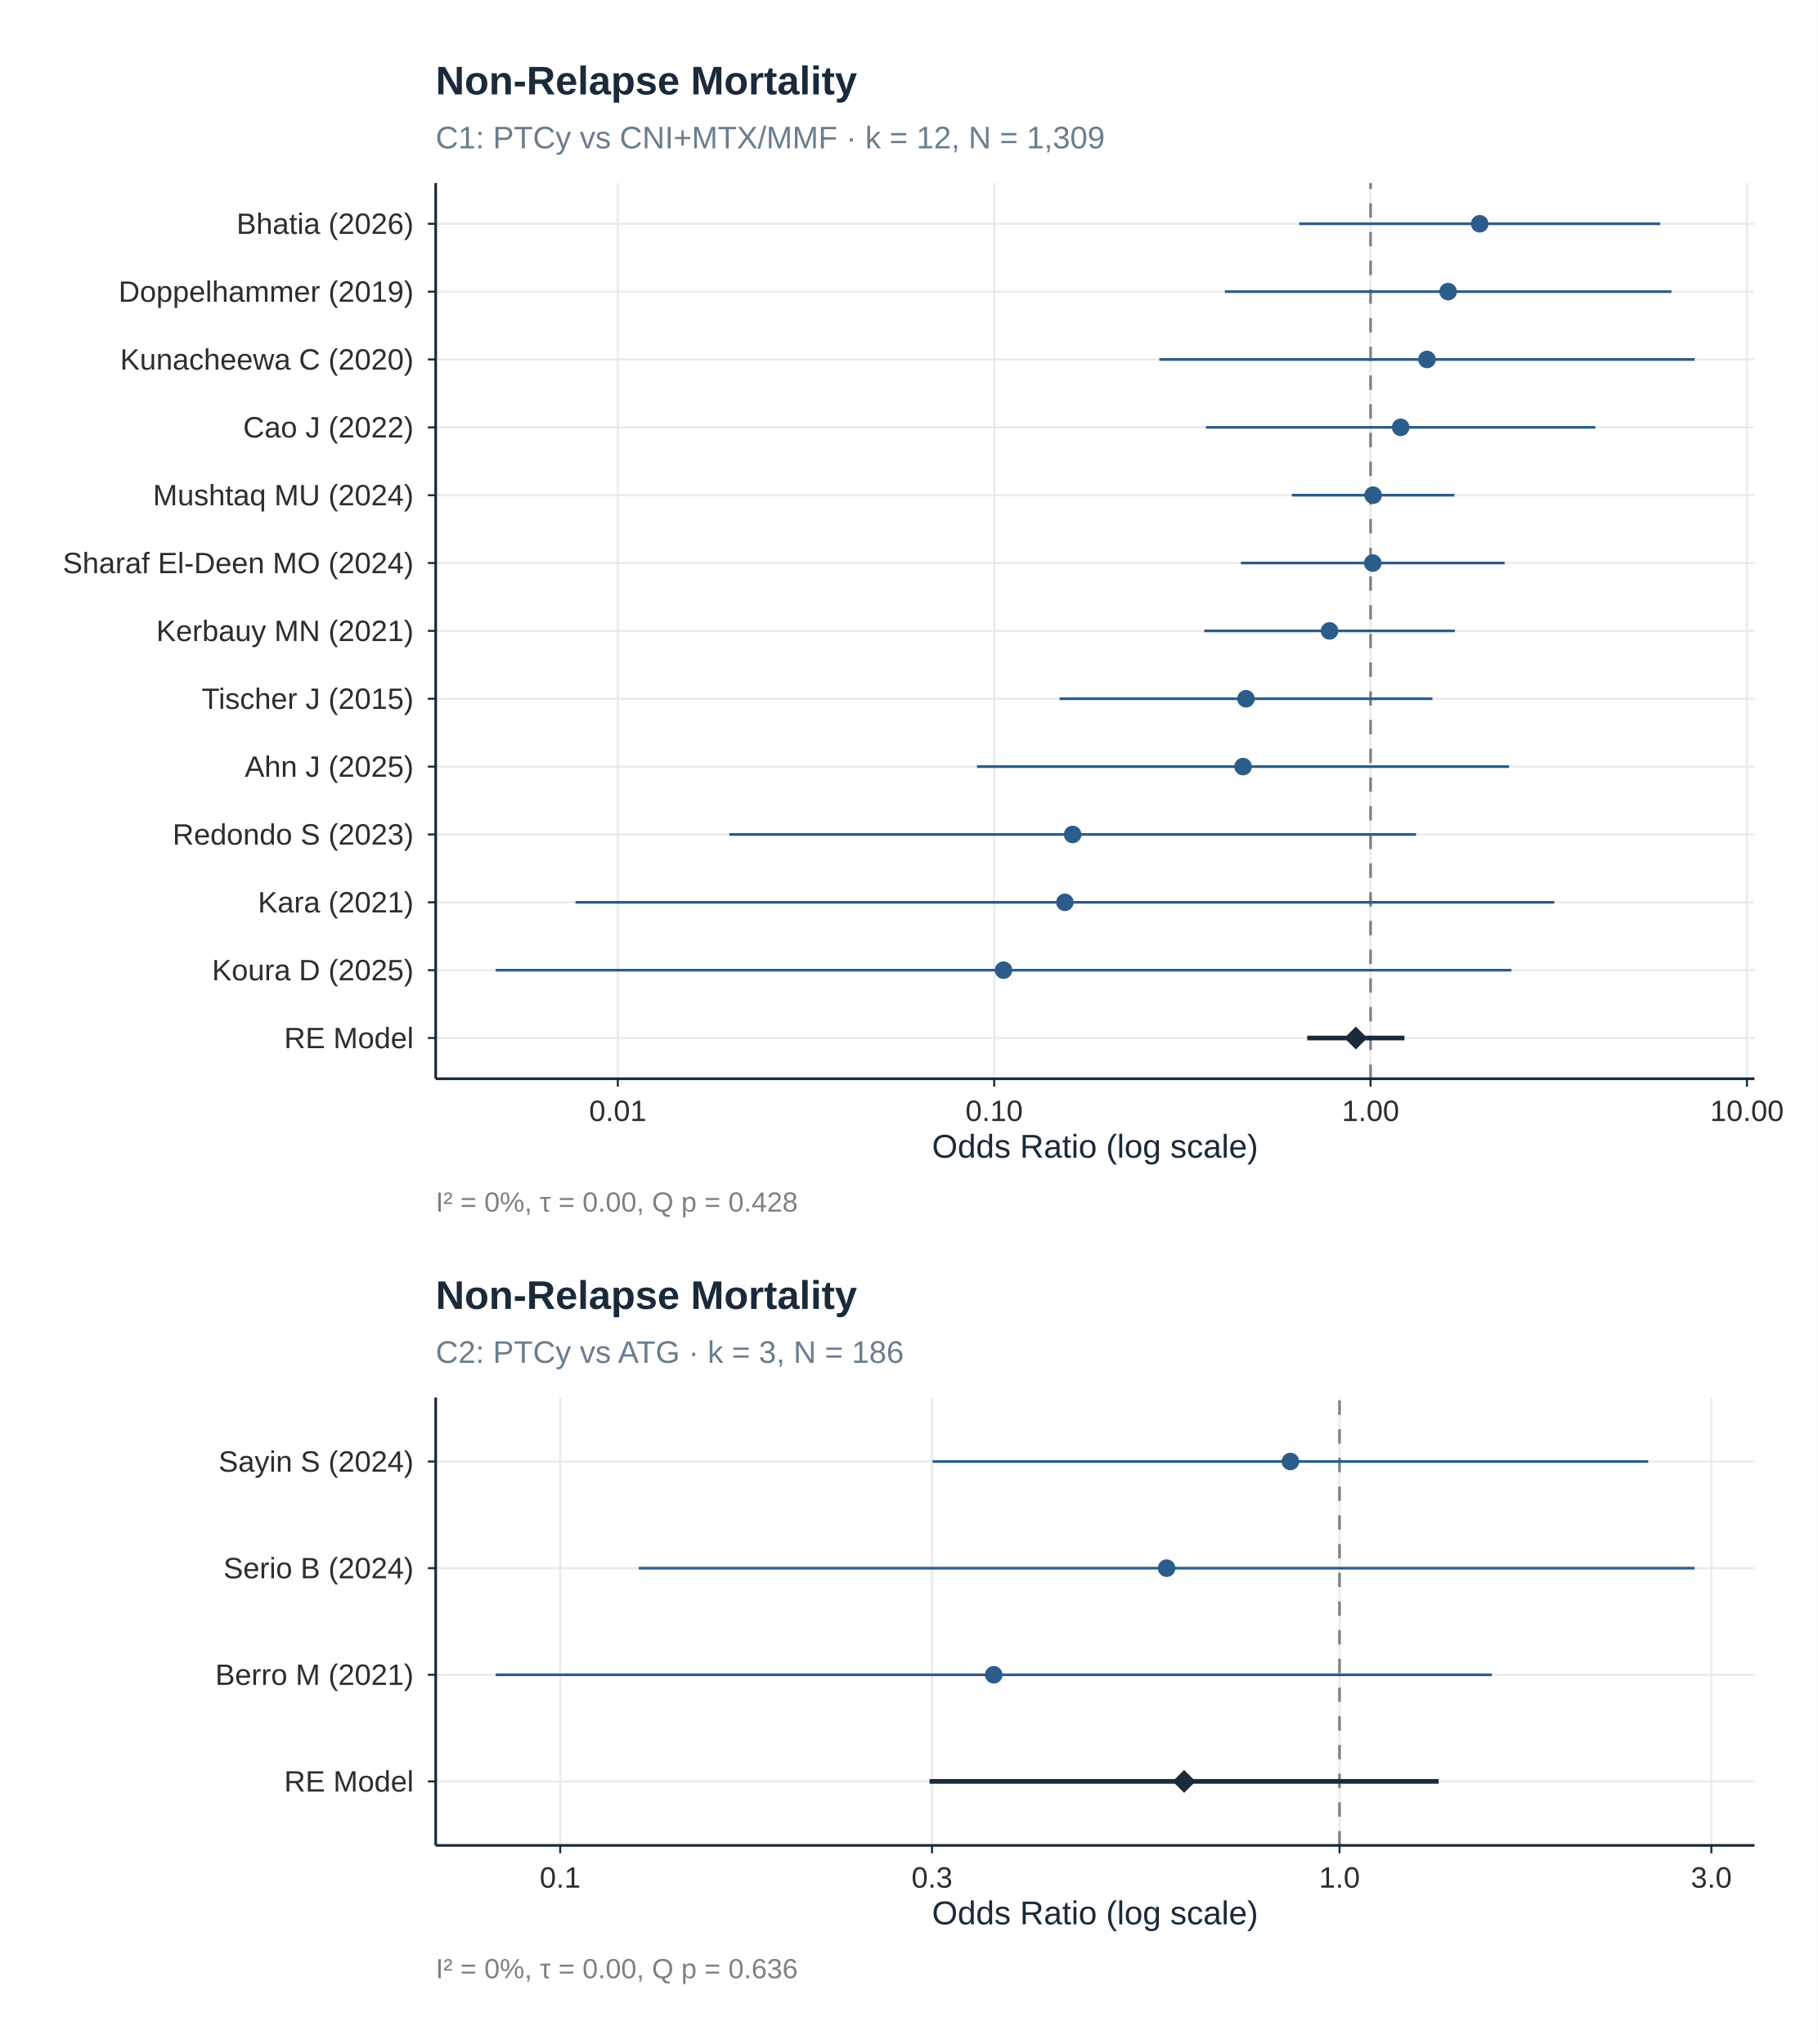
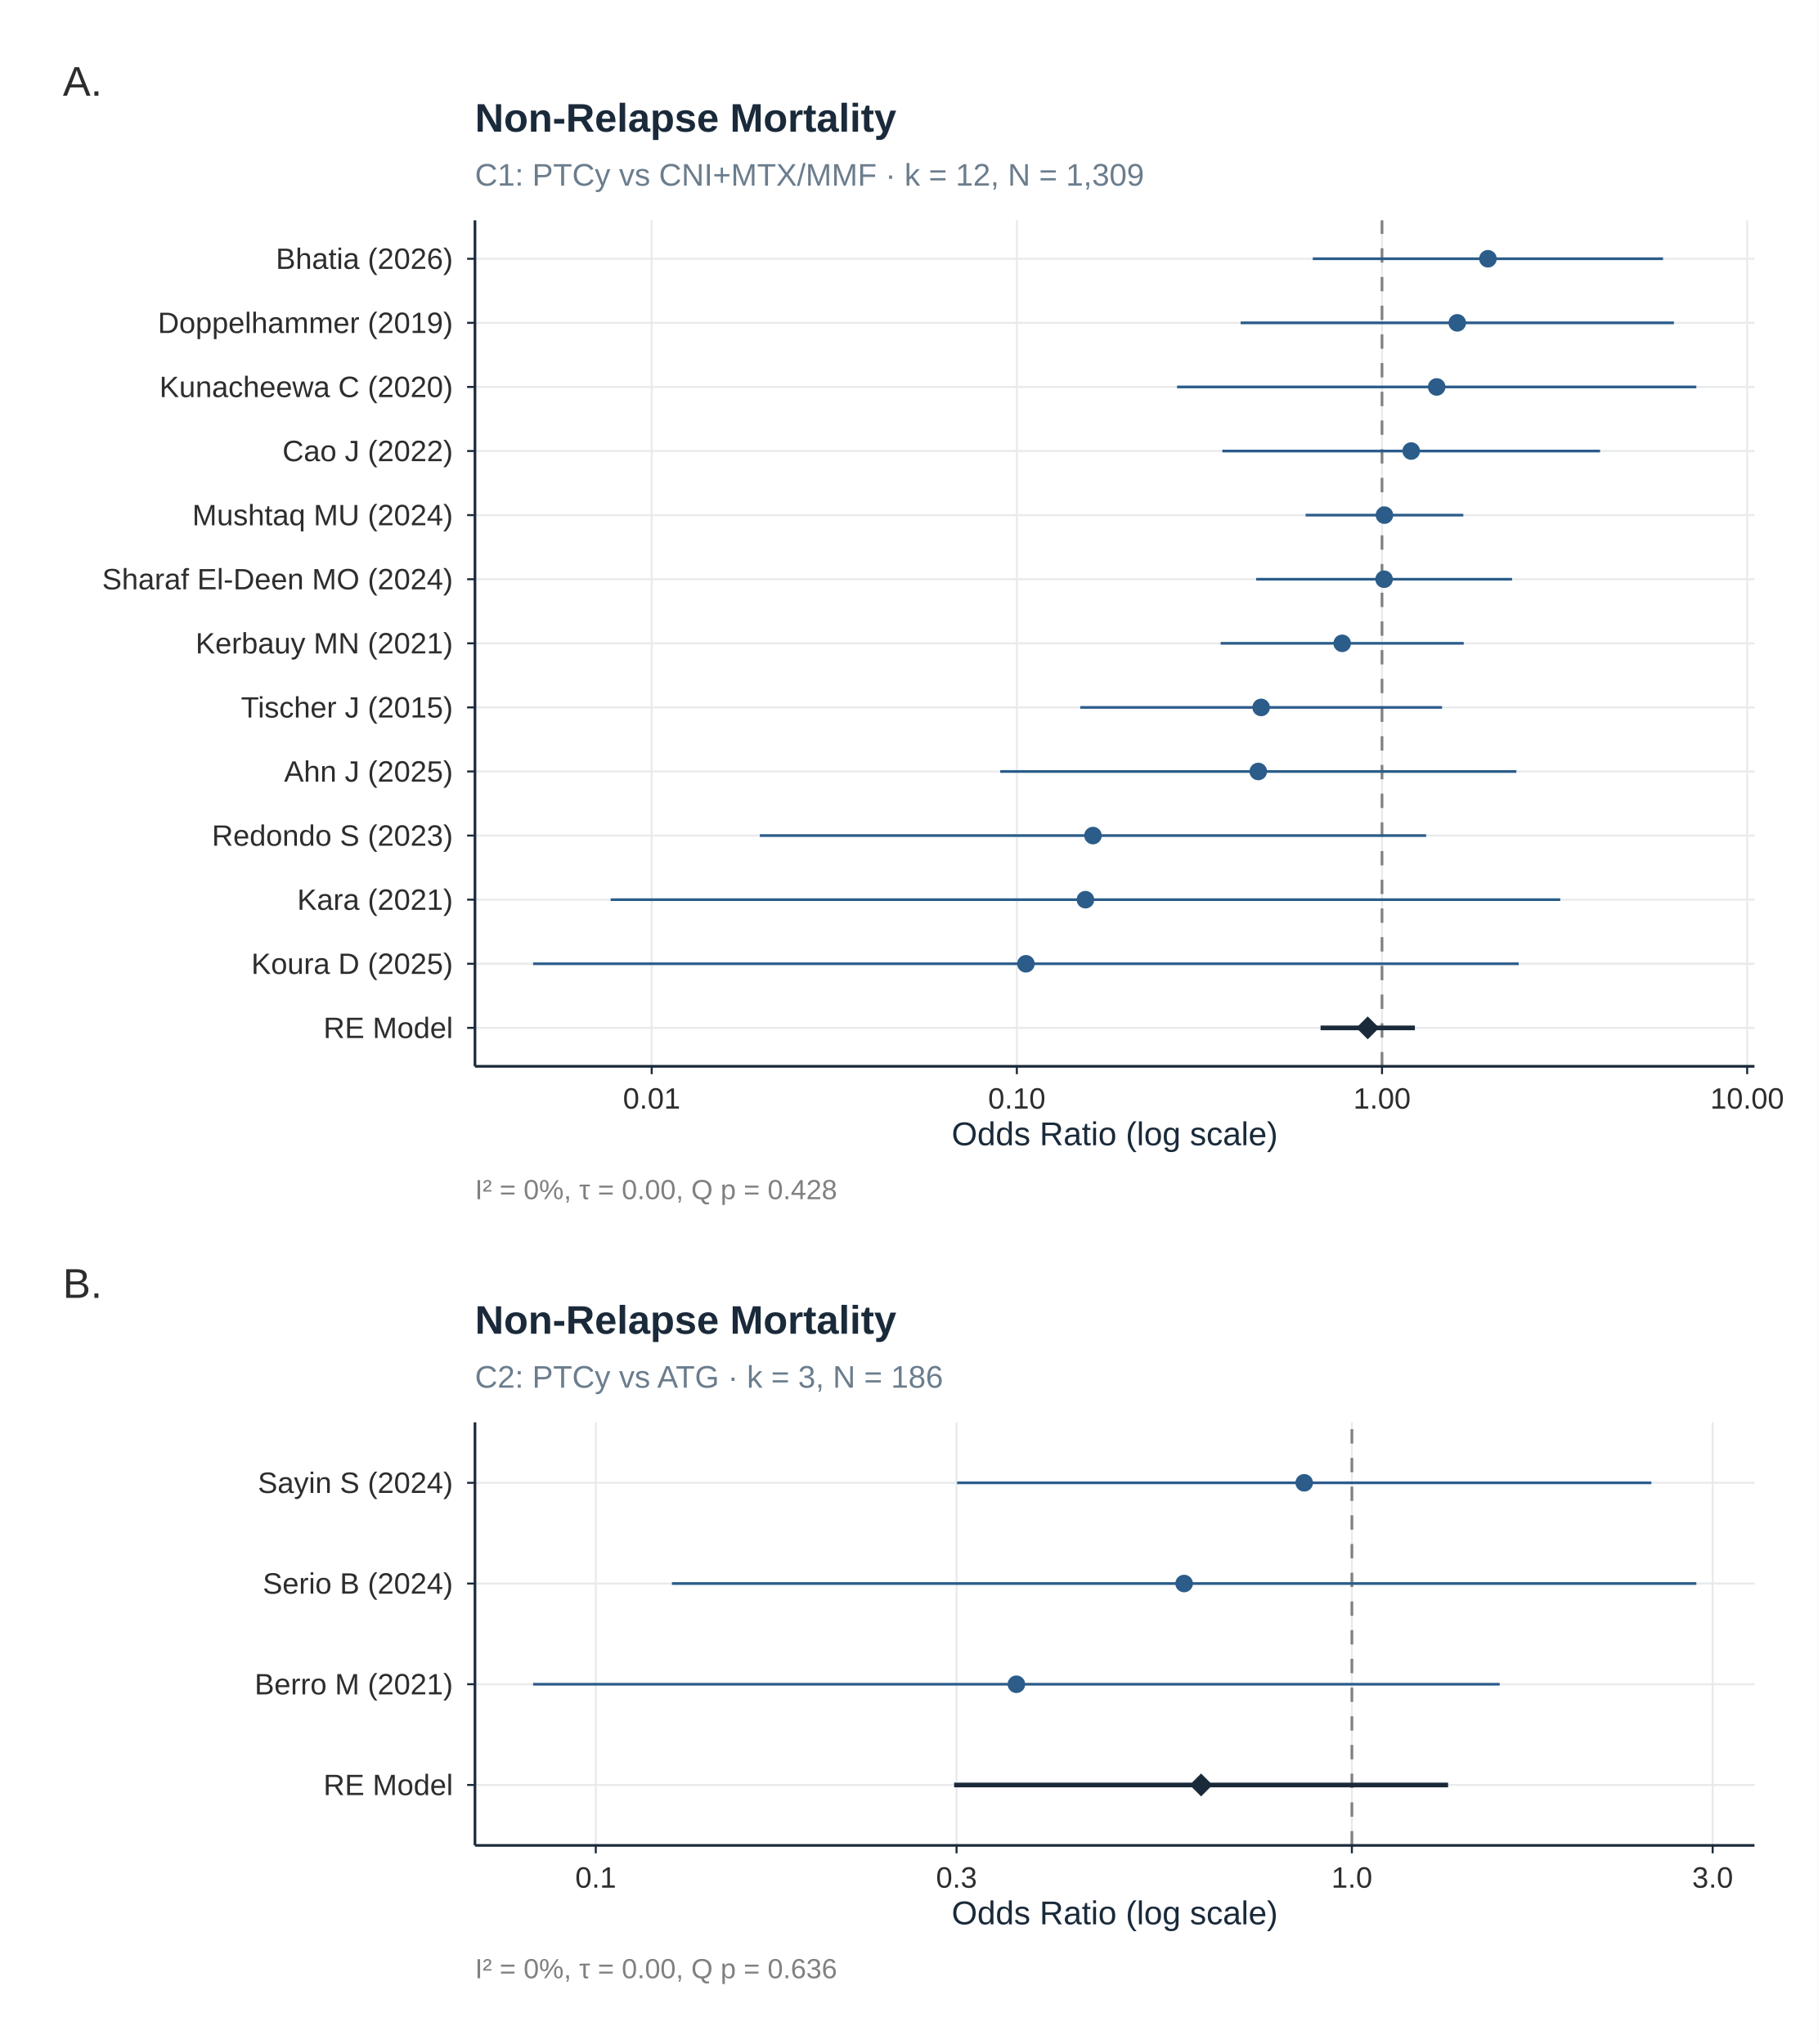
<svg xmlns="http://www.w3.org/2000/svg" width="576.00pt" height="648.00pt" viewBox="0 0 576.00 648.00">
  <g class="svglite">
    <defs>
      <style type="text/css">
    .svglite line, .svglite polyline, .svglite polygon, .svglite path, .svglite rect, .svglite circle {
      fill: none;
      stroke: #000000;
      stroke-linecap: round;
      stroke-linejoin: round;
      stroke-miterlimit: 10.00;
    }
    .svglite text {
      white-space: pre;
    }
    .svglite g.glyphgroup path {
      fill: inherit;
      stroke: none;
    }
  </style>
    </defs>
    <rect width="100%" height="100%" style="stroke: none; fill: #FFFFFF;" />
    <defs>
      <clipPath id="cpMC4wMHw1NzYuMDB8MC4wMHw2NDguMDA=">
        <rect x="0.00" y="0.00" width="576.00" height="648.00" />
      </clipPath>
    </defs>
    <g clip-path="url(#cpMC4wMHw1NzYuMDB8MC4wMHw2NDguMDA=)">
      <rect x="0.00" y="0.00" width="576.00" height="648.00" style="stroke-width: 1.07; stroke: none; fill: #FFFFFF;" />
    </g>
    <defs>
-       <clipPath id="cpMTM4LjA5fDU1Ni4wN3w1OC4wM3w1ODUuMDQ=">
-         <rect x="138.09" y="58.03" width="417.99" height="527.00" />
-       </clipPath>
-     </defs>
-     <g clip-path="url(#cpMTM4LjA5fDU1Ni4wN3w1OC4wM3w1ODUuMDQ=)">
- </g>
-     <g clip-path="url(#cpMC4wMHw1NzYuMDB8MC4wMHw2NDguMDA=)">
- </g>
-     <defs>
-       <clipPath id="cpOS45Nnw1NjYuMDR8OS45NnwzOTQuOTk=">
-         <rect x="9.96" y="9.96" width="556.07" height="385.03" />
-       </clipPath>
-     </defs>
-     <g clip-path="url(#cpOS45Nnw1NjYuMDR8OS45NnwzOTQuOTk=)">
-       <rect x="9.96" y="9.96" width="556.07" height="385.03" style="stroke-width: 0.97; stroke: none; fill: #FFFFFF;" />
-     </g>
-     <g clip-path="url(#cpMC4wMHw1NzYuMDB8MC4wMHw2NDguMDA=)">
- </g>
-     <defs>
-       <clipPath id="cpOS45Nnw1NjYuMDR8Mzk0Ljk5fDYzOC4wNA==">
-         <rect x="9.96" y="394.99" width="556.07" height="243.05" />
-       </clipPath>
-     </defs>
-     <g clip-path="url(#cpOS45Nnw1NjYuMDR8Mzk0Ljk5fDYzOC4wNA==)">
-       <rect x="9.96" y="394.99" width="556.07" height="243.05" style="stroke-width: 0.97; stroke: none; fill: #FFFFFF;" />
-     </g>
-     <g clip-path="url(#cpMC4wMHw1NzYuMDB8MC4wMHw2NDguMDA=)">
- </g>
-     <defs>
-       <clipPath id="cpMTM4LjA5fDU1Ni4wN3w1OC4wM3wzNDEuOTk=">
-         <rect x="138.09" y="58.03" width="417.99" height="283.96" />
-       </clipPath>
-     </defs>
-     <g clip-path="url(#cpMTM4LjA5fDU1Ni4wN3w1OC4wM3wzNDEuOTk=)">
-       <rect x="138.09" y="58.03" width="417.99" height="283.96" style="stroke-width: 0.97; stroke: none; fill: #FFFFFF;" />
-       <polyline points="138.09,329.08 556.07,329.08 " style="stroke-width: 0.64; stroke: #E8EAEC; stroke-linecap: butt;" />
-       <polyline points="138.09,307.57 556.07,307.57 " style="stroke-width: 0.64; stroke: #E8EAEC; stroke-linecap: butt;" />
-       <polyline points="138.09,286.06 556.07,286.06 " style="stroke-width: 0.64; stroke: #E8EAEC; stroke-linecap: butt;" />
-       <polyline points="138.09,264.55 556.07,264.55 " style="stroke-width: 0.64; stroke: #E8EAEC; stroke-linecap: butt;" />
-       <polyline points="138.09,243.03 556.07,243.03 " style="stroke-width: 0.64; stroke: #E8EAEC; stroke-linecap: butt;" />
-       <polyline points="138.09,221.52 556.07,221.52 " style="stroke-width: 0.64; stroke: #E8EAEC; stroke-linecap: butt;" />
-       <polyline points="138.09,200.01 556.07,200.01 " style="stroke-width: 0.64; stroke: #E8EAEC; stroke-linecap: butt;" />
-       <polyline points="138.09,178.50 556.07,178.50 " style="stroke-width: 0.64; stroke: #E8EAEC; stroke-linecap: butt;" />
-       <polyline points="138.09,156.99 556.07,156.99 " style="stroke-width: 0.64; stroke: #E8EAEC; stroke-linecap: butt;" />
-       <polyline points="138.09,135.48 556.07,135.48 " style="stroke-width: 0.64; stroke: #E8EAEC; stroke-linecap: butt;" />
-       <polyline points="138.09,113.96 556.07,113.96 " style="stroke-width: 0.64; stroke: #E8EAEC; stroke-linecap: butt;" />
-       <polyline points="138.09,92.45 556.07,92.45 " style="stroke-width: 0.64; stroke: #E8EAEC; stroke-linecap: butt;" />
-       <polyline points="138.09,70.94 556.07,70.94 " style="stroke-width: 0.64; stroke: #E8EAEC; stroke-linecap: butt;" />
-       <polyline points="195.81,341.99 195.81,58.03 " style="stroke-width: 0.64; stroke: #E8EAEC; stroke-linecap: butt;" />
-       <polyline points="315.10,341.99 315.10,58.03 " style="stroke-width: 0.64; stroke: #E8EAEC; stroke-linecap: butt;" />
-       <polyline points="434.39,341.99 434.39,58.03 " style="stroke-width: 0.64; stroke: #E8EAEC; stroke-linecap: butt;" />
-       <polyline points="553.68,341.99 553.68,58.03 " style="stroke-width: 0.64; stroke: #E8EAEC; stroke-linecap: butt;" />
-       <line x1="434.39" y1="341.99" x2="434.39" y2="58.03" style="stroke-width: 0.85; stroke: #808080; stroke-dasharray: 4.55,4.55; stroke-linecap: butt;" />
-       <line x1="157.09" y1="307.57" x2="479.04" y2="307.57" style="stroke-width: 0.85; stroke: #2B5C8A; stroke-linecap: butt;" />
-       <line x1="182.41" y1="286.06" x2="492.62" y2="286.06" style="stroke-width: 0.85; stroke: #2B5C8A; stroke-linecap: butt;" />
-       <line x1="231.14" y1="264.55" x2="448.81" y2="264.55" style="stroke-width: 0.85; stroke: #2B5C8A; stroke-linecap: butt;" />
-       <line x1="309.67" y1="243.03" x2="478.29" y2="243.03" style="stroke-width: 0.85; stroke: #2B5C8A; stroke-linecap: butt;" />
-       <line x1="335.81" y1="221.52" x2="454.00" y2="221.52" style="stroke-width: 0.85; stroke: #2B5C8A; stroke-linecap: butt;" />
-       <line x1="381.68" y1="200.01" x2="461.10" y2="200.01" style="stroke-width: 0.85; stroke: #2B5C8A; stroke-linecap: butt;" />
-       <line x1="393.29" y1="178.50" x2="476.87" y2="178.50" style="stroke-width: 0.85; stroke: #2B5C8A; stroke-linecap: butt;" />
-       <line x1="409.43" y1="156.99" x2="460.95" y2="156.99" style="stroke-width: 0.85; stroke: #2B5C8A; stroke-linecap: butt;" />
-       <line x1="382.22" y1="135.48" x2="505.63" y2="135.48" style="stroke-width: 0.85; stroke: #2B5C8A; stroke-linecap: butt;" />
-       <line x1="367.44" y1="113.96" x2="537.08" y2="113.96" style="stroke-width: 0.85; stroke: #2B5C8A; stroke-linecap: butt;" />
-       <line x1="388.21" y1="92.45" x2="529.74" y2="92.45" style="stroke-width: 0.85; stroke: #2B5C8A; stroke-linecap: butt;" />
-       <line x1="411.78" y1="70.94" x2="526.20" y2="70.94" style="stroke-width: 0.85; stroke: #2B5C8A; stroke-linecap: butt;" />
-       <circle cx="318.06" cy="307.57" r="2.14" style="stroke-width: 1.29; stroke: #2B5C8A; fill: #2B5C8A;" />
-       <circle cx="337.51" cy="286.06" r="2.14" style="stroke-width: 1.29; stroke: #2B5C8A; fill: #2B5C8A;" />
-       <circle cx="339.97" cy="264.55" r="2.14" style="stroke-width: 1.29; stroke: #2B5C8A; fill: #2B5C8A;" />
-       <circle cx="393.98" cy="243.03" r="2.14" style="stroke-width: 1.29; stroke: #2B5C8A; fill: #2B5C8A;" />
-       <circle cx="394.91" cy="221.52" r="2.14" style="stroke-width: 1.29; stroke: #2B5C8A; fill: #2B5C8A;" />
-       <circle cx="421.39" cy="200.01" r="2.14" style="stroke-width: 1.29; stroke: #2B5C8A; fill: #2B5C8A;" />
-       <circle cx="435.08" cy="178.50" r="2.14" style="stroke-width: 1.29; stroke: #2B5C8A; fill: #2B5C8A;" />
-       <circle cx="435.19" cy="156.99" r="2.14" style="stroke-width: 1.29; stroke: #2B5C8A; fill: #2B5C8A;" />
-       <circle cx="443.93" cy="135.48" r="2.14" style="stroke-width: 1.29; stroke: #2B5C8A; fill: #2B5C8A;" />
-       <circle cx="452.26" cy="113.96" r="2.14" style="stroke-width: 1.29; stroke: #2B5C8A; fill: #2B5C8A;" />
-       <circle cx="458.97" cy="92.45" r="2.14" style="stroke-width: 1.29; stroke: #2B5C8A; fill: #2B5C8A;" />
-       <circle cx="468.99" cy="70.94" r="2.14" style="stroke-width: 1.29; stroke: #2B5C8A; fill: #2B5C8A;" />
-       <line x1="414.32" y1="329.08" x2="445.13" y2="329.08" style="stroke-width: 1.49; stroke: #1A2A3A; stroke-linecap: butt;" />
-       <polygon points="426.09,329.08 429.72,325.45 433.36,329.08 429.72,332.71 " style="stroke-width: 1.29; stroke: none; fill: #1A2A3A;" />
-     </g>
-     <g clip-path="url(#cpMC4wMHw1NzYuMDB8MC4wMHw2NDguMDA=)">
-       <polyline points="138.09,341.99 138.09,58.03 " style="stroke-width: 0.85; stroke: #1A2A3A; stroke-linecap: butt;" />
-       <text x="131.11" y="332.30" text-anchor="end" style="font-size: 9.35px;fill: #2D2D2D; font-family: &quot;Liberation Sans&quot;;" textLength="41.05px" lengthAdjust="spacingAndGlyphs">RE Model</text>
-       <text x="131.11" y="310.78" text-anchor="end" style="font-size: 9.35px;fill: #2D2D2D; font-family: &quot;Liberation Sans&quot;;" textLength="63.92px" lengthAdjust="spacingAndGlyphs">Koura D (2025)</text>
-       <text x="131.11" y="289.27" text-anchor="end" style="font-size: 9.35px;fill: #2D2D2D; font-family: &quot;Liberation Sans&quot;;" textLength="49.38px" lengthAdjust="spacingAndGlyphs">Kara (2021)</text>
-       <text x="131.11" y="267.76" text-anchor="end" style="font-size: 9.35px;fill: #2D2D2D; font-family: &quot;Liberation Sans&quot;;" textLength="76.42px" lengthAdjust="spacingAndGlyphs">Redondo S (2023)</text>
-       <text x="131.11" y="246.25" text-anchor="end" style="font-size: 9.35px;fill: #2D2D2D; font-family: &quot;Liberation Sans&quot;;" textLength="53.53px" lengthAdjust="spacingAndGlyphs">Ahn J (2025)</text>
-       <text x="131.11" y="224.74" text-anchor="end" style="font-size: 9.35px;fill: #2D2D2D; font-family: &quot;Liberation Sans&quot;;" textLength="67.19px" lengthAdjust="spacingAndGlyphs">Tischer J (2015)</text>
-       <text x="131.11" y="203.23" text-anchor="end" style="font-size: 9.35px;fill: #2D2D2D; font-family: &quot;Liberation Sans&quot;;" textLength="81.58px" lengthAdjust="spacingAndGlyphs">Kerbauy MN (2021)</text>
-       <text x="131.11" y="181.71" text-anchor="end" style="font-size: 9.35px;fill: #2D2D2D; font-family: &quot;Liberation Sans&quot;;" textLength="111.19px" lengthAdjust="spacingAndGlyphs">Sharaf El-Deen MO (2024)</text>
-       <text x="131.11" y="160.20" text-anchor="end" style="font-size: 9.35px;fill: #2D2D2D; font-family: &quot;Liberation Sans&quot;;" textLength="82.61px" lengthAdjust="spacingAndGlyphs">Mushtaq MU (2024)</text>
-       <text x="131.11" y="138.69" text-anchor="end" style="font-size: 9.35px;fill: #2D2D2D; font-family: &quot;Liberation Sans&quot;;" textLength="54.05px" lengthAdjust="spacingAndGlyphs">Cao J (2022)</text>
-       <text x="131.11" y="117.18" text-anchor="end" style="font-size: 9.35px;fill: #2D2D2D; font-family: &quot;Liberation Sans&quot;;" textLength="93.05px" lengthAdjust="spacingAndGlyphs">Kunacheewa C (2020)</text>
-       <text x="131.11" y="95.67" text-anchor="end" style="font-size: 9.35px;fill: #2D2D2D; font-family: &quot;Liberation Sans&quot;;" textLength="93.55px" lengthAdjust="spacingAndGlyphs">Doppelhammer (2019)</text>
-       <text x="131.11" y="74.15" text-anchor="end" style="font-size: 9.35px;fill: #2D2D2D; font-family: &quot;Liberation Sans&quot;;" textLength="56.14px" lengthAdjust="spacingAndGlyphs">Bhatia (2026)</text>
-       <polyline points="135.60,329.08 138.09,329.08 " style="stroke-width: 0.64; stroke: #1A2A3A; stroke-linecap: butt;" />
-       <polyline points="135.60,307.57 138.09,307.57 " style="stroke-width: 0.64; stroke: #1A2A3A; stroke-linecap: butt;" />
-       <polyline points="135.60,286.06 138.09,286.06 " style="stroke-width: 0.64; stroke: #1A2A3A; stroke-linecap: butt;" />
-       <polyline points="135.60,264.55 138.09,264.55 " style="stroke-width: 0.64; stroke: #1A2A3A; stroke-linecap: butt;" />
-       <polyline points="135.60,243.03 138.09,243.03 " style="stroke-width: 0.64; stroke: #1A2A3A; stroke-linecap: butt;" />
-       <polyline points="135.60,221.52 138.09,221.52 " style="stroke-width: 0.64; stroke: #1A2A3A; stroke-linecap: butt;" />
-       <polyline points="135.60,200.01 138.09,200.01 " style="stroke-width: 0.64; stroke: #1A2A3A; stroke-linecap: butt;" />
-       <polyline points="135.60,178.50 138.09,178.50 " style="stroke-width: 0.64; stroke: #1A2A3A; stroke-linecap: butt;" />
-       <polyline points="135.60,156.99 138.09,156.99 " style="stroke-width: 0.64; stroke: #1A2A3A; stroke-linecap: butt;" />
-       <polyline points="135.60,135.48 138.09,135.48 " style="stroke-width: 0.64; stroke: #1A2A3A; stroke-linecap: butt;" />
-       <polyline points="135.60,113.96 138.09,113.96 " style="stroke-width: 0.64; stroke: #1A2A3A; stroke-linecap: butt;" />
-       <polyline points="135.60,92.45 138.09,92.45 " style="stroke-width: 0.64; stroke: #1A2A3A; stroke-linecap: butt;" />
-       <polyline points="135.60,70.94 138.09,70.94 " style="stroke-width: 0.64; stroke: #1A2A3A; stroke-linecap: butt;" />
-       <polyline points="138.09,341.99 556.07,341.99 " style="stroke-width: 0.85; stroke: #1A2A3A; stroke-linecap: butt;" />
-       <polyline points="195.81,344.48 195.81,341.99 " style="stroke-width: 0.64; stroke: #1A2A3A; stroke-linecap: butt;" />
-       <polyline points="315.10,344.48 315.10,341.99 " style="stroke-width: 0.64; stroke: #1A2A3A; stroke-linecap: butt;" />
-       <polyline points="434.39,344.48 434.39,341.99 " style="stroke-width: 0.64; stroke: #1A2A3A; stroke-linecap: butt;" />
-       <polyline points="553.68,344.48 553.68,341.99 " style="stroke-width: 0.64; stroke: #1A2A3A; stroke-linecap: butt;" />
-       <text x="195.81" y="355.39" text-anchor="middle" style="font-size: 9.35px;fill: #2D2D2D; font-family: &quot;Liberation Sans&quot;;" textLength="18.20px" lengthAdjust="spacingAndGlyphs">0.01</text>
-       <text x="315.10" y="355.39" text-anchor="middle" style="font-size: 9.35px;fill: #2D2D2D; font-family: &quot;Liberation Sans&quot;;" textLength="18.20px" lengthAdjust="spacingAndGlyphs">0.10</text>
-       <text x="434.39" y="355.39" text-anchor="middle" style="font-size: 9.35px;fill: #2D2D2D; font-family: &quot;Liberation Sans&quot;;" textLength="18.20px" lengthAdjust="spacingAndGlyphs">1.00</text>
-       <text x="553.68" y="355.39" text-anchor="middle" style="font-size: 9.35px;fill: #2D2D2D; font-family: &quot;Liberation Sans&quot;;" textLength="23.41px" lengthAdjust="spacingAndGlyphs">10.00</text>
-       <text x="347.08" y="367.01" text-anchor="middle" style="font-size: 10.45px;fill: #1A2A3A; font-family: &quot;Liberation Sans&quot;;" textLength="103.31px" lengthAdjust="spacingAndGlyphs">Odds Ratio (log scale)</text>
-       <text x="138.09" y="47.04" style="font-size: 9.90px;fill: #6B7D8D; font-family: &quot;Liberation Sans&quot;;" textLength="211.94px" lengthAdjust="spacingAndGlyphs">C1: PTCy vs CNI+MTX/MMF · k = 12, N = 1,309</text>
-       <text x="138.09" y="29.93" style="font-size: 12.65px; font-weight: bold;fill: #1A2A3A; font-family: &quot;Liberation Sans&quot;;" textLength="133.44px" lengthAdjust="spacingAndGlyphs">Non-Relapse Mortality</text>
-       <text x="138.09" y="384.11" style="font-size: 8.80px;fill: #808080; font-family: &quot;Liberation Sans&quot;;" textLength="114.62px" lengthAdjust="spacingAndGlyphs">I² = 0%, τ = 0.00, Q p = 0.428</text>
-     </g>
-     <defs>
-       <clipPath id="cpMTM4LjA5fDU1Ni4wN3w0NDMuMDZ8NTg1LjA0">
-         <rect x="138.09" y="443.06" width="417.99" height="141.98" />
-       </clipPath>
-     </defs>
-     <g clip-path="url(#cpMTM4LjA5fDU1Ni4wN3w0NDMuMDZ8NTg1LjA0)">
-       <rect x="138.09" y="443.06" width="417.99" height="141.98" style="stroke-width: 0.97; stroke: none; fill: #FFFFFF;" />
-       <polyline points="138.09,564.75 556.07,564.75 " style="stroke-width: 0.64; stroke: #E8EAEC; stroke-linecap: butt;" />
-       <polyline points="138.09,530.95 556.07,530.95 " style="stroke-width: 0.64; stroke: #E8EAEC; stroke-linecap: butt;" />
-       <polyline points="138.09,497.15 556.07,497.15 " style="stroke-width: 0.64; stroke: #E8EAEC; stroke-linecap: butt;" />
-       <polyline points="138.09,463.34 556.07,463.34 " style="stroke-width: 0.64; stroke: #E8EAEC; stroke-linecap: butt;" />
-       <polyline points="177.55,585.04 177.55,443.06 " style="stroke-width: 0.64; stroke: #E8EAEC; stroke-linecap: butt;" />
-       <polyline points="295.40,585.04 295.40,443.06 " style="stroke-width: 0.64; stroke: #E8EAEC; stroke-linecap: butt;" />
-       <polyline points="424.55,585.04 424.55,443.06 " style="stroke-width: 0.64; stroke: #E8EAEC; stroke-linecap: butt;" />
-       <polyline points="542.40,585.04 542.40,443.06 " style="stroke-width: 0.64; stroke: #E8EAEC; stroke-linecap: butt;" />
-       <line x1="424.55" y1="585.04" x2="424.55" y2="443.06" style="stroke-width: 0.85; stroke: #808080; stroke-dasharray: 4.55,4.55; stroke-linecap: butt;" />
-       <line x1="157.09" y1="530.95" x2="472.83" y2="530.95" style="stroke-width: 0.85; stroke: #2B5C8A; stroke-linecap: butt;" />
-       <line x1="202.43" y1="497.15" x2="537.08" y2="497.15" style="stroke-width: 0.85; stroke: #2B5C8A; stroke-linecap: butt;" />
-       <line x1="295.57" y1="463.34" x2="522.38" y2="463.34" style="stroke-width: 0.85; stroke: #2B5C8A; stroke-linecap: butt;" />
-       <circle cx="314.96" cy="530.95" r="2.14" style="stroke-width: 1.29; stroke: #2B5C8A; fill: #2B5C8A;" />
-       <circle cx="369.75" cy="497.15" r="2.14" style="stroke-width: 1.29; stroke: #2B5C8A; fill: #2B5C8A;" />
-       <circle cx="408.98" cy="463.34" r="2.14" style="stroke-width: 1.29; stroke: #2B5C8A; fill: #2B5C8A;" />
-       <line x1="294.61" y1="564.75" x2="455.98" y2="564.75" style="stroke-width: 1.49; stroke: #1A2A3A; stroke-linecap: butt;" />
-       <polygon points="371.66,564.75 375.30,561.12 378.93,564.75 375.30,568.39 " style="stroke-width: 1.29; stroke: none; fill: #1A2A3A;" />
-     </g>
-     <g clip-path="url(#cpMC4wMHw1NzYuMDB8MC4wMHw2NDguMDA=)">
-       <polyline points="138.09,585.04 138.09,443.06 " style="stroke-width: 0.85; stroke: #1A2A3A; stroke-linecap: butt;" />
-       <text x="131.11" y="567.97" text-anchor="end" style="font-size: 9.35px;fill: #2D2D2D; font-family: &quot;Liberation Sans&quot;;" textLength="41.05px" lengthAdjust="spacingAndGlyphs">RE Model</text>
-       <text x="131.11" y="534.16" text-anchor="end" style="font-size: 9.35px;fill: #2D2D2D; font-family: &quot;Liberation Sans&quot;;" textLength="62.86px" lengthAdjust="spacingAndGlyphs">Berro M (2021)</text>
-       <text x="131.11" y="500.36" text-anchor="end" style="font-size: 9.35px;fill: #2D2D2D; font-family: &quot;Liberation Sans&quot;;" textLength="60.28px" lengthAdjust="spacingAndGlyphs">Serio B (2024)</text>
-       <text x="131.11" y="466.56" text-anchor="end" style="font-size: 9.35px;fill: #2D2D2D; font-family: &quot;Liberation Sans&quot;;" textLength="61.84px" lengthAdjust="spacingAndGlyphs">Sayin S (2024)</text>
-       <polyline points="135.60,564.75 138.09,564.75 " style="stroke-width: 0.64; stroke: #1A2A3A; stroke-linecap: butt;" />
-       <polyline points="135.60,530.95 138.09,530.95 " style="stroke-width: 0.64; stroke: #1A2A3A; stroke-linecap: butt;" />
-       <polyline points="135.60,497.15 138.09,497.15 " style="stroke-width: 0.64; stroke: #1A2A3A; stroke-linecap: butt;" />
-       <polyline points="135.60,463.34 138.09,463.34 " style="stroke-width: 0.64; stroke: #1A2A3A; stroke-linecap: butt;" />
-       <polyline points="138.09,585.04 556.07,585.04 " style="stroke-width: 0.85; stroke: #1A2A3A; stroke-linecap: butt;" />
-       <polyline points="177.55,587.53 177.55,585.04 " style="stroke-width: 0.64; stroke: #1A2A3A; stroke-linecap: butt;" />
-       <polyline points="295.40,587.53 295.40,585.04 " style="stroke-width: 0.64; stroke: #1A2A3A; stroke-linecap: butt;" />
-       <polyline points="424.55,587.53 424.55,585.04 " style="stroke-width: 0.64; stroke: #1A2A3A; stroke-linecap: butt;" />
-       <polyline points="542.40,587.53 542.40,585.04 " style="stroke-width: 0.64; stroke: #1A2A3A; stroke-linecap: butt;" />
-       <text x="177.55" y="598.44" text-anchor="middle" style="font-size: 9.35px;fill: #2D2D2D; font-family: &quot;Liberation Sans&quot;;" textLength="13.00px" lengthAdjust="spacingAndGlyphs">0.1</text>
-       <text x="295.40" y="598.44" text-anchor="middle" style="font-size: 9.35px;fill: #2D2D2D; font-family: &quot;Liberation Sans&quot;;" textLength="13.00px" lengthAdjust="spacingAndGlyphs">0.3</text>
-       <text x="424.55" y="598.44" text-anchor="middle" style="font-size: 9.35px;fill: #2D2D2D; font-family: &quot;Liberation Sans&quot;;" textLength="13.00px" lengthAdjust="spacingAndGlyphs">1.0</text>
-       <text x="542.40" y="598.44" text-anchor="middle" style="font-size: 9.35px;fill: #2D2D2D; font-family: &quot;Liberation Sans&quot;;" textLength="13.00px" lengthAdjust="spacingAndGlyphs">3.0</text>
-       <text x="347.08" y="610.05" text-anchor="middle" style="font-size: 10.45px;fill: #1A2A3A; font-family: &quot;Liberation Sans&quot;;" textLength="103.31px" lengthAdjust="spacingAndGlyphs">Odds Ratio (log scale)</text>
-       <text x="138.09" y="432.07" style="font-size: 9.90px;fill: #6B7D8D; font-family: &quot;Liberation Sans&quot;;" textLength="148.28px" lengthAdjust="spacingAndGlyphs">C2: PTCy vs ATG · k = 3, N = 186</text>
-       <text x="138.09" y="414.96" style="font-size: 12.65px; font-weight: bold;fill: #1A2A3A; font-family: &quot;Liberation Sans&quot;;" textLength="133.44px" lengthAdjust="spacingAndGlyphs">Non-Relapse Mortality</text>
-       <text x="138.09" y="627.16" style="font-size: 8.80px;fill: #808080; font-family: &quot;Liberation Sans&quot;;" textLength="114.62px" lengthAdjust="spacingAndGlyphs">I² = 0%, τ = 0.00, Q p = 0.636</text>
+       <clipPath id="cpMTUwLjU0fDU1Ni4wN3w2OS44NHw1ODUuMDQ=">
+         <rect x="150.54" y="69.84" width="405.53" height="515.20" />
+       </clipPath>
+     </defs>
+     <g clip-path="url(#cpMTUwLjU0fDU1Ni4wN3w2OS44NHw1ODUuMDQ=)">
+ </g>
+     <g clip-path="url(#cpMC4wMHw1NzYuMDB8MC4wMHw2NDguMDA=)">
+ </g>
+     <defs>
+       <clipPath id="cpOS45Nnw1NjYuMDR8OS45NnwzOTEuMDU=">
+         <rect x="9.96" y="9.96" width="556.07" height="381.09" />
+       </clipPath>
+     </defs>
+     <g clip-path="url(#cpOS45Nnw1NjYuMDR8OS45NnwzOTEuMDU=)">
+       <rect x="9.96" y="9.96" width="556.07" height="381.09" style="stroke-width: 0.97; stroke: none; fill: #FFFFFF;" />
+     </g>
+     <g clip-path="url(#cpMC4wMHw1NzYuMDB8MC4wMHw2NDguMDA=)">
+ </g>
+     <defs>
+       <clipPath id="cpOS45Nnw1NjYuMDR8MzkxLjA1fDYzOC4wNA==">
+         <rect x="9.96" y="391.05" width="556.07" height="246.98" />
+       </clipPath>
+     </defs>
+     <g clip-path="url(#cpOS45Nnw1NjYuMDR8MzkxLjA1fDYzOC4wNA==)">
+       <rect x="9.96" y="391.05" width="556.07" height="246.98" style="stroke-width: 0.97; stroke: none; fill: #FFFFFF;" />
+     </g>
+     <g clip-path="url(#cpMC4wMHw1NzYuMDB8MC4wMHw2NDguMDA=)">
+ </g>
+     <defs>
+       <clipPath id="cpMTUwLjU0fDU1Ni4wN3w2OS44NHwzMzguMDU=">
+         <rect x="150.54" y="69.84" width="405.53" height="268.21" />
+       </clipPath>
+     </defs>
+     <g clip-path="url(#cpMTUwLjU0fDU1Ni4wN3w2OS44NHwzMzguMDU=)">
+       <rect x="150.54" y="69.84" width="405.53" height="268.21" style="stroke-width: 0.97; stroke: none; fill: #FFFFFF;" />
+       <polyline points="150.54,325.86 556.07,325.86 " style="stroke-width: 0.64; stroke: #E8EAEC; stroke-linecap: butt;" />
+       <polyline points="150.54,305.54 556.07,305.54 " style="stroke-width: 0.64; stroke: #E8EAEC; stroke-linecap: butt;" />
+       <polyline points="150.54,285.22 556.07,285.22 " style="stroke-width: 0.64; stroke: #E8EAEC; stroke-linecap: butt;" />
+       <polyline points="150.54,264.90 556.07,264.90 " style="stroke-width: 0.64; stroke: #E8EAEC; stroke-linecap: butt;" />
+       <polyline points="150.54,244.58 556.07,244.58 " style="stroke-width: 0.64; stroke: #E8EAEC; stroke-linecap: butt;" />
+       <polyline points="150.54,224.27 556.07,224.27 " style="stroke-width: 0.64; stroke: #E8EAEC; stroke-linecap: butt;" />
+       <polyline points="150.54,203.95 556.07,203.95 " style="stroke-width: 0.64; stroke: #E8EAEC; stroke-linecap: butt;" />
+       <polyline points="150.54,183.63 556.07,183.63 " style="stroke-width: 0.64; stroke: #E8EAEC; stroke-linecap: butt;" />
+       <polyline points="150.54,163.31 556.07,163.31 " style="stroke-width: 0.64; stroke: #E8EAEC; stroke-linecap: butt;" />
+       <polyline points="150.54,142.99 556.07,142.99 " style="stroke-width: 0.64; stroke: #E8EAEC; stroke-linecap: butt;" />
+       <polyline points="150.54,122.67 556.07,122.67 " style="stroke-width: 0.64; stroke: #E8EAEC; stroke-linecap: butt;" />
+       <polyline points="150.54,102.35 556.07,102.35 " style="stroke-width: 0.64; stroke: #E8EAEC; stroke-linecap: butt;" />
+       <polyline points="150.54,82.03 556.07,82.03 " style="stroke-width: 0.64; stroke: #E8EAEC; stroke-linecap: butt;" />
+       <polyline points="206.55,338.05 206.55,69.84 " style="stroke-width: 0.64; stroke: #E8EAEC; stroke-linecap: butt;" />
+       <polyline points="322.28,338.05 322.28,69.84 " style="stroke-width: 0.64; stroke: #E8EAEC; stroke-linecap: butt;" />
+       <polyline points="438.02,338.05 438.02,69.84 " style="stroke-width: 0.64; stroke: #E8EAEC; stroke-linecap: butt;" />
+       <polyline points="553.75,338.05 553.75,69.84 " style="stroke-width: 0.64; stroke: #E8EAEC; stroke-linecap: butt;" />
+       <line x1="438.02" y1="338.05" x2="438.02" y2="69.84" style="stroke-width: 0.85; stroke: #808080; stroke-dasharray: 4.55,4.55; stroke-linecap: butt;" />
+       <line x1="168.97" y1="305.54" x2="481.34" y2="305.54" style="stroke-width: 0.85; stroke: #2B5C8A; stroke-linecap: butt;" />
+       <line x1="193.54" y1="285.22" x2="494.51" y2="285.22" style="stroke-width: 0.85; stroke: #2B5C8A; stroke-linecap: butt;" />
+       <line x1="240.82" y1="264.90" x2="452.00" y2="264.90" style="stroke-width: 0.85; stroke: #2B5C8A; stroke-linecap: butt;" />
+       <line x1="317.01" y1="244.58" x2="480.60" y2="244.58" style="stroke-width: 0.85; stroke: #2B5C8A; stroke-linecap: butt;" />
+       <line x1="342.38" y1="224.27" x2="457.04" y2="224.27" style="stroke-width: 0.85; stroke: #2B5C8A; stroke-linecap: butt;" />
+       <line x1="386.87" y1="203.95" x2="463.93" y2="203.95" style="stroke-width: 0.85; stroke: #2B5C8A; stroke-linecap: butt;" />
+       <line x1="398.14" y1="183.63" x2="479.23" y2="183.63" style="stroke-width: 0.85; stroke: #2B5C8A; stroke-linecap: butt;" />
+       <line x1="413.80" y1="163.31" x2="463.79" y2="163.31" style="stroke-width: 0.85; stroke: #2B5C8A; stroke-linecap: butt;" />
+       <line x1="387.40" y1="142.99" x2="507.13" y2="142.99" style="stroke-width: 0.85; stroke: #2B5C8A; stroke-linecap: butt;" />
+       <line x1="373.06" y1="122.67" x2="537.64" y2="122.67" style="stroke-width: 0.85; stroke: #2B5C8A; stroke-linecap: butt;" />
+       <line x1="393.21" y1="102.35" x2="530.53" y2="102.35" style="stroke-width: 0.85; stroke: #2B5C8A; stroke-linecap: butt;" />
+       <line x1="416.08" y1="82.03" x2="527.09" y2="82.03" style="stroke-width: 0.85; stroke: #2B5C8A; stroke-linecap: butt;" />
+       <circle cx="325.16" cy="305.54" r="2.14" style="stroke-width: 1.29; stroke: #2B5C8A; fill: #2B5C8A;" />
+       <circle cx="344.02" cy="285.22" r="2.14" style="stroke-width: 1.29; stroke: #2B5C8A; fill: #2B5C8A;" />
+       <circle cx="346.41" cy="264.90" r="2.14" style="stroke-width: 1.29; stroke: #2B5C8A; fill: #2B5C8A;" />
+       <circle cx="398.80" cy="244.58" r="2.14" style="stroke-width: 1.29; stroke: #2B5C8A; fill: #2B5C8A;" />
+       <circle cx="399.71" cy="224.27" r="2.14" style="stroke-width: 1.29; stroke: #2B5C8A; fill: #2B5C8A;" />
+       <circle cx="425.40" cy="203.95" r="2.14" style="stroke-width: 1.29; stroke: #2B5C8A; fill: #2B5C8A;" />
+       <circle cx="438.68" cy="183.63" r="2.14" style="stroke-width: 1.29; stroke: #2B5C8A; fill: #2B5C8A;" />
+       <circle cx="438.79" cy="163.31" r="2.14" style="stroke-width: 1.29; stroke: #2B5C8A; fill: #2B5C8A;" />
+       <circle cx="447.27" cy="142.99" r="2.14" style="stroke-width: 1.29; stroke: #2B5C8A; fill: #2B5C8A;" />
+       <circle cx="455.35" cy="122.67" r="2.14" style="stroke-width: 1.29; stroke: #2B5C8A; fill: #2B5C8A;" />
+       <circle cx="461.87" cy="102.35" r="2.14" style="stroke-width: 1.29; stroke: #2B5C8A; fill: #2B5C8A;" />
+       <circle cx="471.59" cy="82.03" r="2.14" style="stroke-width: 1.29; stroke: #2B5C8A; fill: #2B5C8A;" />
+       <line x1="418.54" y1="325.86" x2="448.44" y2="325.86" style="stroke-width: 1.49; stroke: #1A2A3A; stroke-linecap: butt;" />
+       <polygon points="429.86,325.86 433.49,322.23 437.12,325.86 433.49,329.49 " style="stroke-width: 1.29; stroke: none; fill: #1A2A3A;" />
+     </g>
+     <g clip-path="url(#cpMC4wMHw1NzYuMDB8MC4wMHw2NDguMDA=)">
+       <polyline points="150.54,338.05 150.54,69.84 " style="stroke-width: 0.85; stroke: #1A2A3A; stroke-linecap: butt;" />
+       <text x="143.57" y="329.08" text-anchor="end" style="font-size: 9.35px;fill: #2D2D2D; font-family: &quot;Liberation Sans&quot;;" textLength="41.05px" lengthAdjust="spacingAndGlyphs">RE Model</text>
+       <text x="143.57" y="308.76" text-anchor="end" style="font-size: 9.35px;fill: #2D2D2D; font-family: &quot;Liberation Sans&quot;;" textLength="63.92px" lengthAdjust="spacingAndGlyphs">Koura D (2025)</text>
+       <text x="143.57" y="288.44" text-anchor="end" style="font-size: 9.35px;fill: #2D2D2D; font-family: &quot;Liberation Sans&quot;;" textLength="49.38px" lengthAdjust="spacingAndGlyphs">Kara (2021)</text>
+       <text x="143.57" y="268.12" text-anchor="end" style="font-size: 9.35px;fill: #2D2D2D; font-family: &quot;Liberation Sans&quot;;" textLength="76.42px" lengthAdjust="spacingAndGlyphs">Redondo S (2023)</text>
+       <text x="143.57" y="247.80" text-anchor="end" style="font-size: 9.35px;fill: #2D2D2D; font-family: &quot;Liberation Sans&quot;;" textLength="53.53px" lengthAdjust="spacingAndGlyphs">Ahn J (2025)</text>
+       <text x="143.57" y="227.48" text-anchor="end" style="font-size: 9.35px;fill: #2D2D2D; font-family: &quot;Liberation Sans&quot;;" textLength="67.19px" lengthAdjust="spacingAndGlyphs">Tischer J (2015)</text>
+       <text x="143.57" y="207.16" text-anchor="end" style="font-size: 9.35px;fill: #2D2D2D; font-family: &quot;Liberation Sans&quot;;" textLength="81.58px" lengthAdjust="spacingAndGlyphs">Kerbauy MN (2021)</text>
+       <text x="143.57" y="186.84" text-anchor="end" style="font-size: 9.35px;fill: #2D2D2D; font-family: &quot;Liberation Sans&quot;;" textLength="111.19px" lengthAdjust="spacingAndGlyphs">Sharaf El-Deen MO (2024)</text>
+       <text x="143.57" y="166.52" text-anchor="end" style="font-size: 9.35px;fill: #2D2D2D; font-family: &quot;Liberation Sans&quot;;" textLength="82.61px" lengthAdjust="spacingAndGlyphs">Mushtaq MU (2024)</text>
+       <text x="143.57" y="146.20" text-anchor="end" style="font-size: 9.35px;fill: #2D2D2D; font-family: &quot;Liberation Sans&quot;;" textLength="54.05px" lengthAdjust="spacingAndGlyphs">Cao J (2022)</text>
+       <text x="143.57" y="125.88" text-anchor="end" style="font-size: 9.35px;fill: #2D2D2D; font-family: &quot;Liberation Sans&quot;;" textLength="93.05px" lengthAdjust="spacingAndGlyphs">Kunacheewa C (2020)</text>
+       <text x="143.57" y="105.57" text-anchor="end" style="font-size: 9.35px;fill: #2D2D2D; font-family: &quot;Liberation Sans&quot;;" textLength="93.55px" lengthAdjust="spacingAndGlyphs">Doppelhammer (2019)</text>
+       <text x="143.57" y="85.25" text-anchor="end" style="font-size: 9.35px;fill: #2D2D2D; font-family: &quot;Liberation Sans&quot;;" textLength="56.14px" lengthAdjust="spacingAndGlyphs">Bhatia (2026)</text>
+       <polyline points="148.05,325.86 150.54,325.86 " style="stroke-width: 0.64; stroke: #1A2A3A; stroke-linecap: butt;" />
+       <polyline points="148.05,305.54 150.54,305.54 " style="stroke-width: 0.64; stroke: #1A2A3A; stroke-linecap: butt;" />
+       <polyline points="148.05,285.22 150.54,285.22 " style="stroke-width: 0.64; stroke: #1A2A3A; stroke-linecap: butt;" />
+       <polyline points="148.05,264.90 150.54,264.90 " style="stroke-width: 0.64; stroke: #1A2A3A; stroke-linecap: butt;" />
+       <polyline points="148.05,244.58 150.54,244.58 " style="stroke-width: 0.64; stroke: #1A2A3A; stroke-linecap: butt;" />
+       <polyline points="148.05,224.27 150.54,224.27 " style="stroke-width: 0.64; stroke: #1A2A3A; stroke-linecap: butt;" />
+       <polyline points="148.05,203.95 150.54,203.95 " style="stroke-width: 0.64; stroke: #1A2A3A; stroke-linecap: butt;" />
+       <polyline points="148.05,183.63 150.54,183.63 " style="stroke-width: 0.64; stroke: #1A2A3A; stroke-linecap: butt;" />
+       <polyline points="148.05,163.31 150.54,163.31 " style="stroke-width: 0.64; stroke: #1A2A3A; stroke-linecap: butt;" />
+       <polyline points="148.05,142.99 150.54,142.99 " style="stroke-width: 0.64; stroke: #1A2A3A; stroke-linecap: butt;" />
+       <polyline points="148.05,122.67 150.54,122.67 " style="stroke-width: 0.64; stroke: #1A2A3A; stroke-linecap: butt;" />
+       <polyline points="148.05,102.35 150.54,102.35 " style="stroke-width: 0.64; stroke: #1A2A3A; stroke-linecap: butt;" />
+       <polyline points="148.05,82.03 150.54,82.03 " style="stroke-width: 0.64; stroke: #1A2A3A; stroke-linecap: butt;" />
+       <polyline points="150.54,338.05 556.07,338.05 " style="stroke-width: 0.85; stroke: #1A2A3A; stroke-linecap: butt;" />
+       <polyline points="206.55,340.54 206.55,338.05 " style="stroke-width: 0.64; stroke: #1A2A3A; stroke-linecap: butt;" />
+       <polyline points="322.28,340.54 322.28,338.05 " style="stroke-width: 0.64; stroke: #1A2A3A; stroke-linecap: butt;" />
+       <polyline points="438.02,340.54 438.02,338.05 " style="stroke-width: 0.64; stroke: #1A2A3A; stroke-linecap: butt;" />
+       <polyline points="553.75,340.54 553.75,338.05 " style="stroke-width: 0.64; stroke: #1A2A3A; stroke-linecap: butt;" />
+       <text x="206.55" y="351.46" text-anchor="middle" style="font-size: 9.35px;fill: #2D2D2D; font-family: &quot;Liberation Sans&quot;;" textLength="18.20px" lengthAdjust="spacingAndGlyphs">0.01</text>
+       <text x="322.28" y="351.46" text-anchor="middle" style="font-size: 9.35px;fill: #2D2D2D; font-family: &quot;Liberation Sans&quot;;" textLength="18.20px" lengthAdjust="spacingAndGlyphs">0.10</text>
+       <text x="438.02" y="351.46" text-anchor="middle" style="font-size: 9.35px;fill: #2D2D2D; font-family: &quot;Liberation Sans&quot;;" textLength="18.20px" lengthAdjust="spacingAndGlyphs">1.00</text>
+       <text x="553.75" y="351.46" text-anchor="middle" style="font-size: 9.35px;fill: #2D2D2D; font-family: &quot;Liberation Sans&quot;;" textLength="23.41px" lengthAdjust="spacingAndGlyphs">10.00</text>
+       <text x="353.31" y="363.07" text-anchor="middle" style="font-size: 10.45px;fill: #1A2A3A; font-family: &quot;Liberation Sans&quot;;" textLength="103.31px" lengthAdjust="spacingAndGlyphs">Odds Ratio (log scale)</text>
+       <text x="150.54" y="58.85" style="font-size: 9.90px;fill: #6B7D8D; font-family: &quot;Liberation Sans&quot;;" textLength="211.94px" lengthAdjust="spacingAndGlyphs">C1: PTCy vs CNI+MTX/MMF · k = 12, N = 1,309</text>
+       <text x="150.54" y="41.74" style="font-size: 12.65px; font-weight: bold;fill: #1A2A3A; font-family: &quot;Liberation Sans&quot;;" textLength="133.44px" lengthAdjust="spacingAndGlyphs">Non-Relapse Mortality</text>
+       <text x="150.54" y="380.18" style="font-size: 8.80px;fill: #808080; font-family: &quot;Liberation Sans&quot;;" textLength="114.62px" lengthAdjust="spacingAndGlyphs">I² = 0%, τ = 0.00, Q p = 0.428</text>
+       <text x="26.15" y="30.37" text-anchor="middle" style="font-size: 13.20px;fill: #2D2D2D; font-family: &quot;Liberation Sans&quot;;" textLength="12.45px" lengthAdjust="spacingAndGlyphs">A.</text>
+     </g>
+     <defs>
+       <clipPath id="cpMTUwLjU0fDU1Ni4wN3w0NTAuOTN8NTg1LjA0">
+         <rect x="150.54" y="450.93" width="405.53" height="134.11" />
+       </clipPath>
+     </defs>
+     <g clip-path="url(#cpMTUwLjU0fDU1Ni4wN3w0NTAuOTN8NTg1LjA0)">
+       <rect x="150.54" y="450.93" width="405.53" height="134.11" style="stroke-width: 0.97; stroke: none; fill: #FFFFFF;" />
+       <polyline points="150.54,565.88 556.07,565.88 " style="stroke-width: 0.64; stroke: #E8EAEC; stroke-linecap: butt;" />
+       <polyline points="150.54,533.95 556.07,533.95 " style="stroke-width: 0.64; stroke: #E8EAEC; stroke-linecap: butt;" />
+       <polyline points="150.54,502.02 556.07,502.02 " style="stroke-width: 0.64; stroke: #E8EAEC; stroke-linecap: butt;" />
+       <polyline points="150.54,470.09 556.07,470.09 " style="stroke-width: 0.64; stroke: #E8EAEC; stroke-linecap: butt;" />
+       <polyline points="188.83,585.04 188.83,450.93 " style="stroke-width: 0.64; stroke: #E8EAEC; stroke-linecap: butt;" />
+       <polyline points="303.17,585.04 303.17,450.93 " style="stroke-width: 0.64; stroke: #E8EAEC; stroke-linecap: butt;" />
+       <polyline points="428.47,585.04 428.47,450.93 " style="stroke-width: 0.64; stroke: #E8EAEC; stroke-linecap: butt;" />
+       <polyline points="542.81,585.04 542.81,450.93 " style="stroke-width: 0.64; stroke: #E8EAEC; stroke-linecap: butt;" />
+       <line x1="428.47" y1="585.04" x2="428.47" y2="450.93" style="stroke-width: 0.85; stroke: #808080; stroke-dasharray: 4.55,4.55; stroke-linecap: butt;" />
+       <line x1="168.97" y1="533.95" x2="475.31" y2="533.95" style="stroke-width: 0.85; stroke: #2B5C8A; stroke-linecap: butt;" />
+       <line x1="212.97" y1="502.02" x2="537.64" y2="502.02" style="stroke-width: 0.85; stroke: #2B5C8A; stroke-linecap: butt;" />
+       <line x1="303.34" y1="470.09" x2="523.38" y2="470.09" style="stroke-width: 0.85; stroke: #2B5C8A; stroke-linecap: butt;" />
+       <circle cx="322.14" cy="533.95" r="2.14" style="stroke-width: 1.29; stroke: #2B5C8A; fill: #2B5C8A;" />
+       <circle cx="375.30" cy="502.02" r="2.14" style="stroke-width: 1.29; stroke: #2B5C8A; fill: #2B5C8A;" />
+       <circle cx="413.36" cy="470.09" r="2.14" style="stroke-width: 1.29; stroke: #2B5C8A; fill: #2B5C8A;" />
+       <line x1="302.40" y1="565.88" x2="458.96" y2="565.88" style="stroke-width: 1.49; stroke: #1A2A3A; stroke-linecap: butt;" />
+       <polygon points="377.05,565.88 380.68,562.25 384.31,565.88 380.68,569.51 " style="stroke-width: 1.29; stroke: none; fill: #1A2A3A;" />
+     </g>
+     <g clip-path="url(#cpMC4wMHw1NzYuMDB8MC4wMHw2NDguMDA=)">
+       <polyline points="150.54,585.04 150.54,450.93 " style="stroke-width: 0.85; stroke: #1A2A3A; stroke-linecap: butt;" />
+       <text x="143.57" y="569.09" text-anchor="end" style="font-size: 9.35px;fill: #2D2D2D; font-family: &quot;Liberation Sans&quot;;" textLength="41.05px" lengthAdjust="spacingAndGlyphs">RE Model</text>
+       <text x="143.57" y="537.16" text-anchor="end" style="font-size: 9.35px;fill: #2D2D2D; font-family: &quot;Liberation Sans&quot;;" textLength="62.86px" lengthAdjust="spacingAndGlyphs">Berro M (2021)</text>
+       <text x="143.57" y="505.23" text-anchor="end" style="font-size: 9.35px;fill: #2D2D2D; font-family: &quot;Liberation Sans&quot;;" textLength="60.28px" lengthAdjust="spacingAndGlyphs">Serio B (2024)</text>
+       <text x="143.57" y="473.30" text-anchor="end" style="font-size: 9.35px;fill: #2D2D2D; font-family: &quot;Liberation Sans&quot;;" textLength="61.84px" lengthAdjust="spacingAndGlyphs">Sayin S (2024)</text>
+       <polyline points="148.05,565.88 150.54,565.88 " style="stroke-width: 0.64; stroke: #1A2A3A; stroke-linecap: butt;" />
+       <polyline points="148.05,533.95 150.54,533.95 " style="stroke-width: 0.64; stroke: #1A2A3A; stroke-linecap: butt;" />
+       <polyline points="148.05,502.02 150.54,502.02 " style="stroke-width: 0.64; stroke: #1A2A3A; stroke-linecap: butt;" />
+       <polyline points="148.05,470.09 150.54,470.09 " style="stroke-width: 0.64; stroke: #1A2A3A; stroke-linecap: butt;" />
+       <polyline points="150.54,585.04 556.07,585.04 " style="stroke-width: 0.85; stroke: #1A2A3A; stroke-linecap: butt;" />
+       <polyline points="188.83,587.53 188.83,585.04 " style="stroke-width: 0.64; stroke: #1A2A3A; stroke-linecap: butt;" />
+       <polyline points="303.17,587.53 303.17,585.04 " style="stroke-width: 0.64; stroke: #1A2A3A; stroke-linecap: butt;" />
+       <polyline points="428.47,587.53 428.47,585.04 " style="stroke-width: 0.64; stroke: #1A2A3A; stroke-linecap: butt;" />
+       <polyline points="542.81,587.53 542.81,585.04 " style="stroke-width: 0.64; stroke: #1A2A3A; stroke-linecap: butt;" />
+       <text x="188.83" y="598.44" text-anchor="middle" style="font-size: 9.35px;fill: #2D2D2D; font-family: &quot;Liberation Sans&quot;;" textLength="13.00px" lengthAdjust="spacingAndGlyphs">0.1</text>
+       <text x="303.17" y="598.44" text-anchor="middle" style="font-size: 9.35px;fill: #2D2D2D; font-family: &quot;Liberation Sans&quot;;" textLength="13.00px" lengthAdjust="spacingAndGlyphs">0.3</text>
+       <text x="428.47" y="598.44" text-anchor="middle" style="font-size: 9.35px;fill: #2D2D2D; font-family: &quot;Liberation Sans&quot;;" textLength="13.00px" lengthAdjust="spacingAndGlyphs">1.0</text>
+       <text x="542.81" y="598.44" text-anchor="middle" style="font-size: 9.35px;fill: #2D2D2D; font-family: &quot;Liberation Sans&quot;;" textLength="13.00px" lengthAdjust="spacingAndGlyphs">3.0</text>
+       <text x="353.31" y="610.05" text-anchor="middle" style="font-size: 10.45px;fill: #1A2A3A; font-family: &quot;Liberation Sans&quot;;" textLength="103.31px" lengthAdjust="spacingAndGlyphs">Odds Ratio (log scale)</text>
+       <text x="150.54" y="439.94" style="font-size: 9.90px;fill: #6B7D8D; font-family: &quot;Liberation Sans&quot;;" textLength="148.28px" lengthAdjust="spacingAndGlyphs">C2: PTCy vs ATG · k = 3, N = 186</text>
+       <text x="150.54" y="422.83" style="font-size: 12.65px; font-weight: bold;fill: #1A2A3A; font-family: &quot;Liberation Sans&quot;;" textLength="133.44px" lengthAdjust="spacingAndGlyphs">Non-Relapse Mortality</text>
+       <text x="150.54" y="627.16" style="font-size: 8.80px;fill: #808080; font-family: &quot;Liberation Sans&quot;;" textLength="114.62px" lengthAdjust="spacingAndGlyphs">I² = 0%, τ = 0.00, Q p = 0.636</text>
+       <text x="26.15" y="411.46" text-anchor="middle" style="font-size: 13.20px;fill: #2D2D2D; font-family: &quot;Liberation Sans&quot;;" textLength="12.45px" lengthAdjust="spacingAndGlyphs">B.</text>
    </g>
  </g>
</svg>
